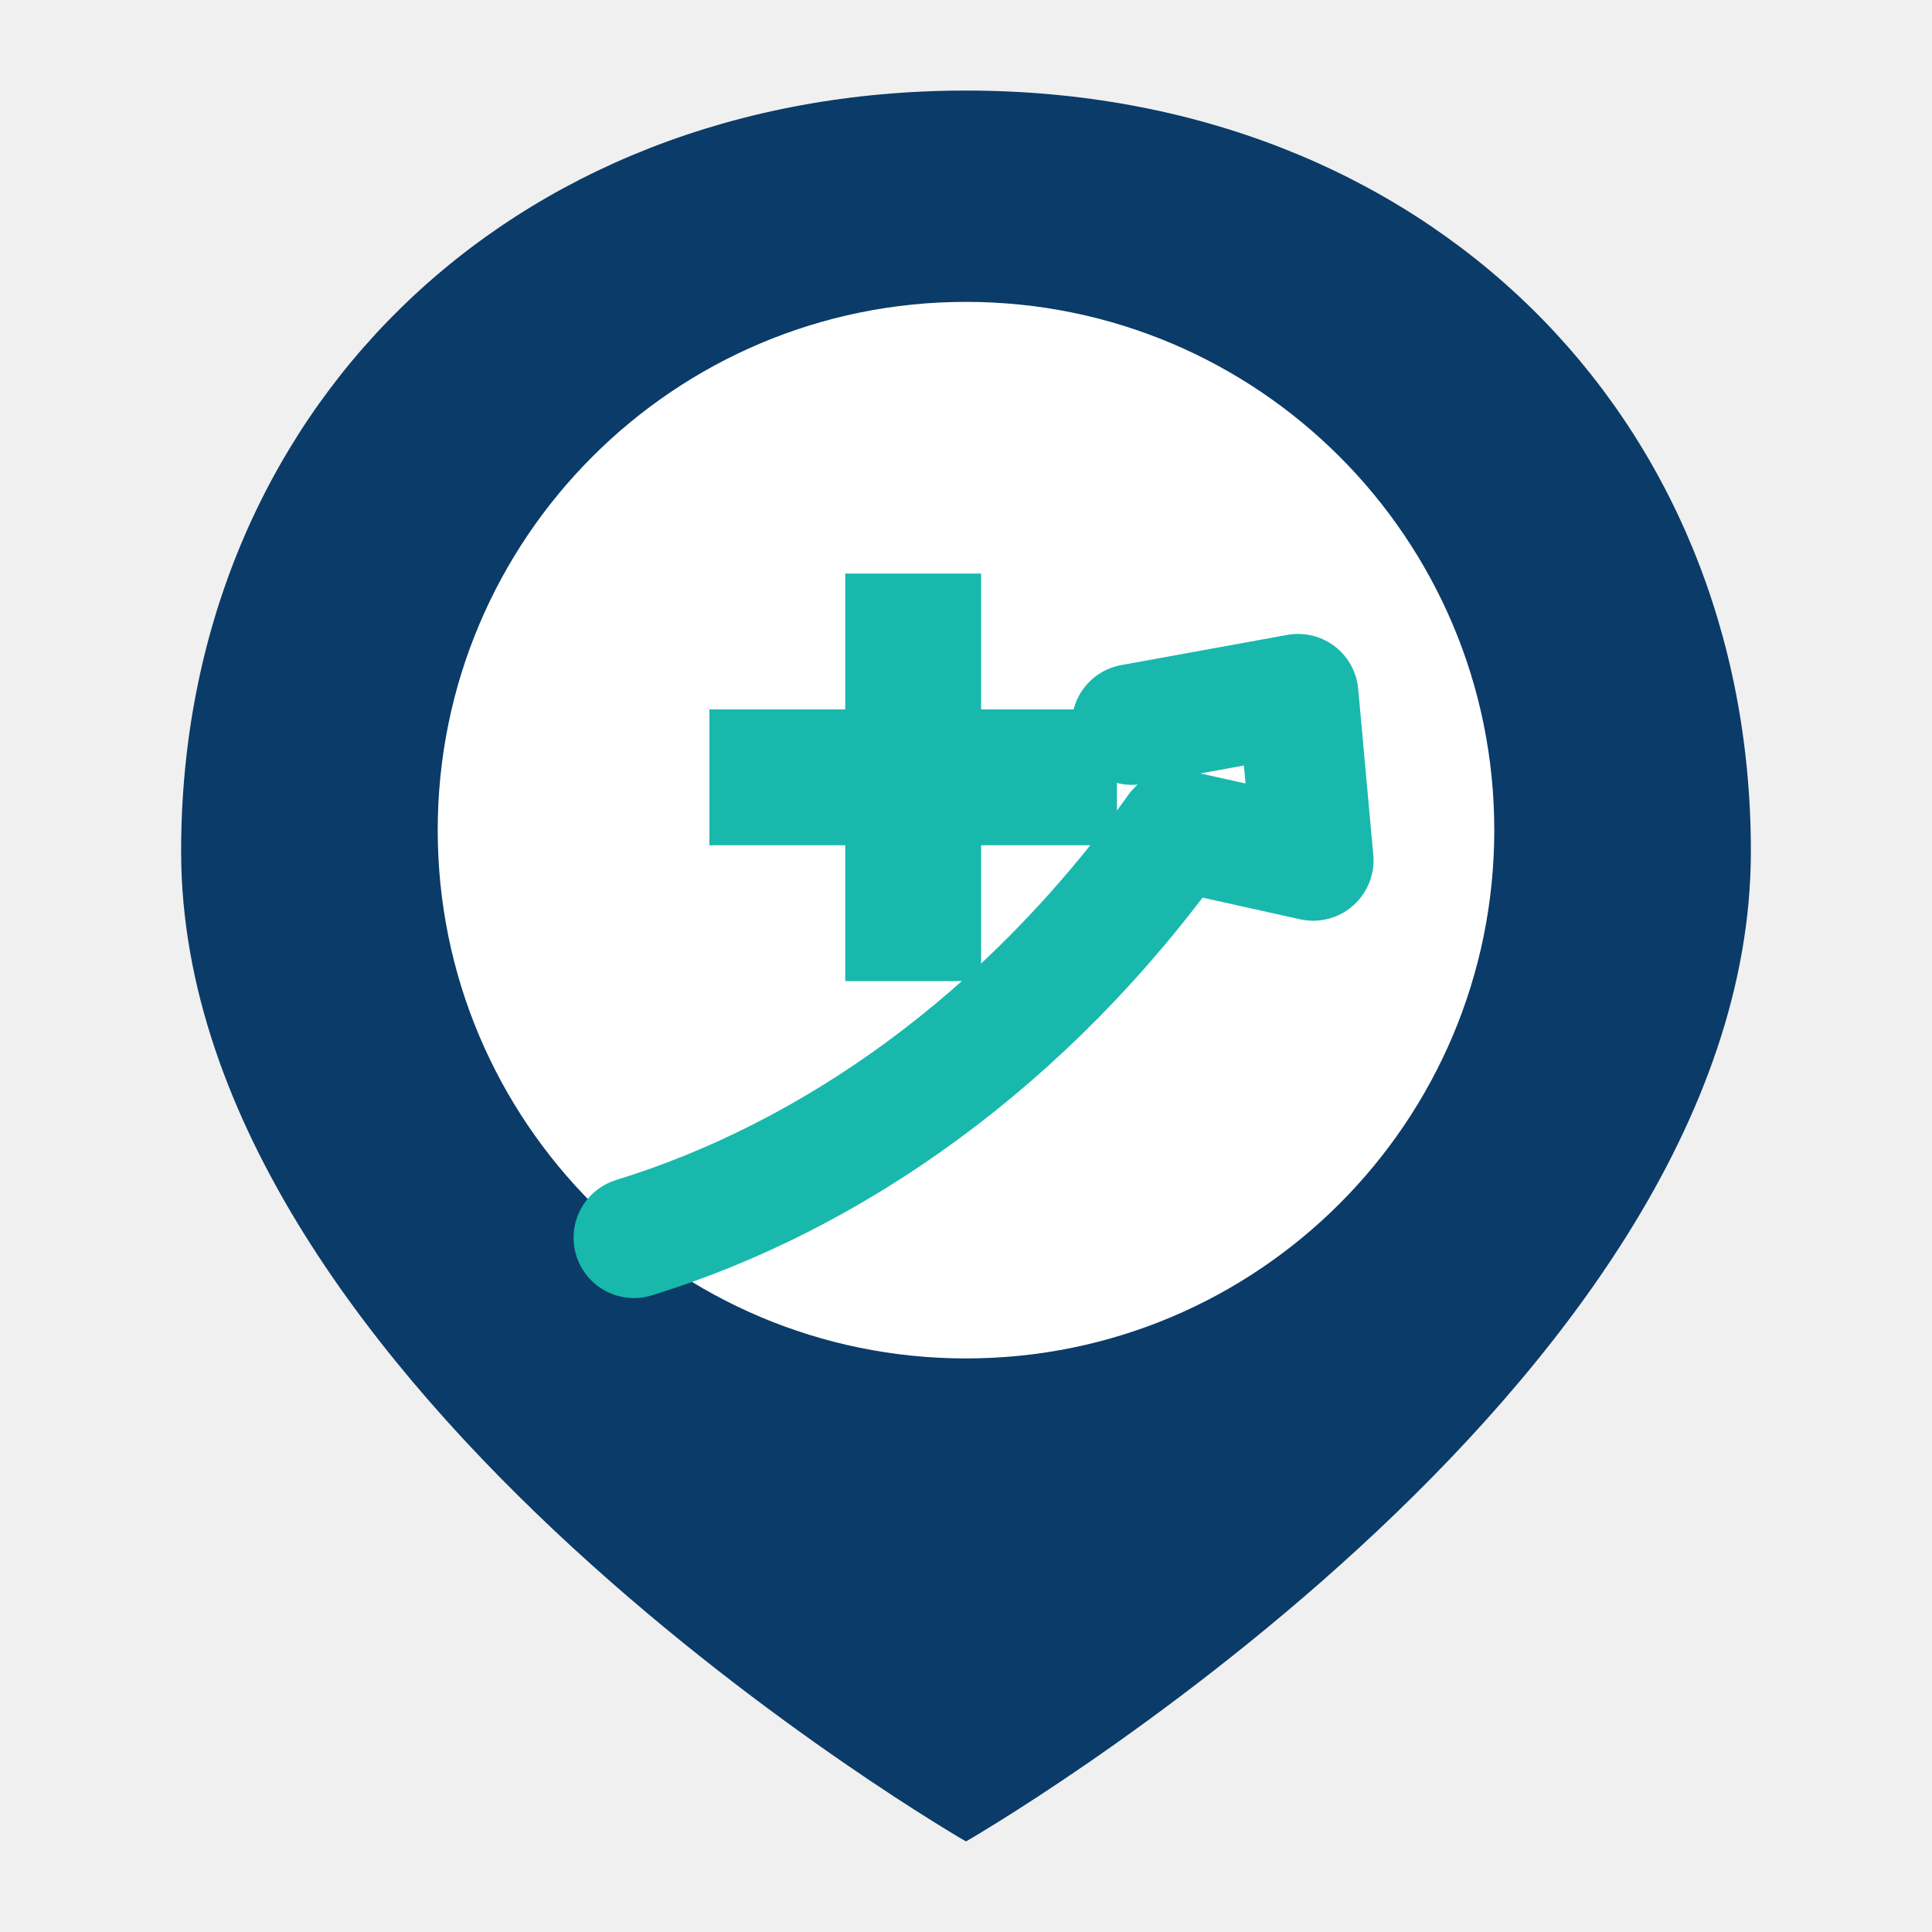
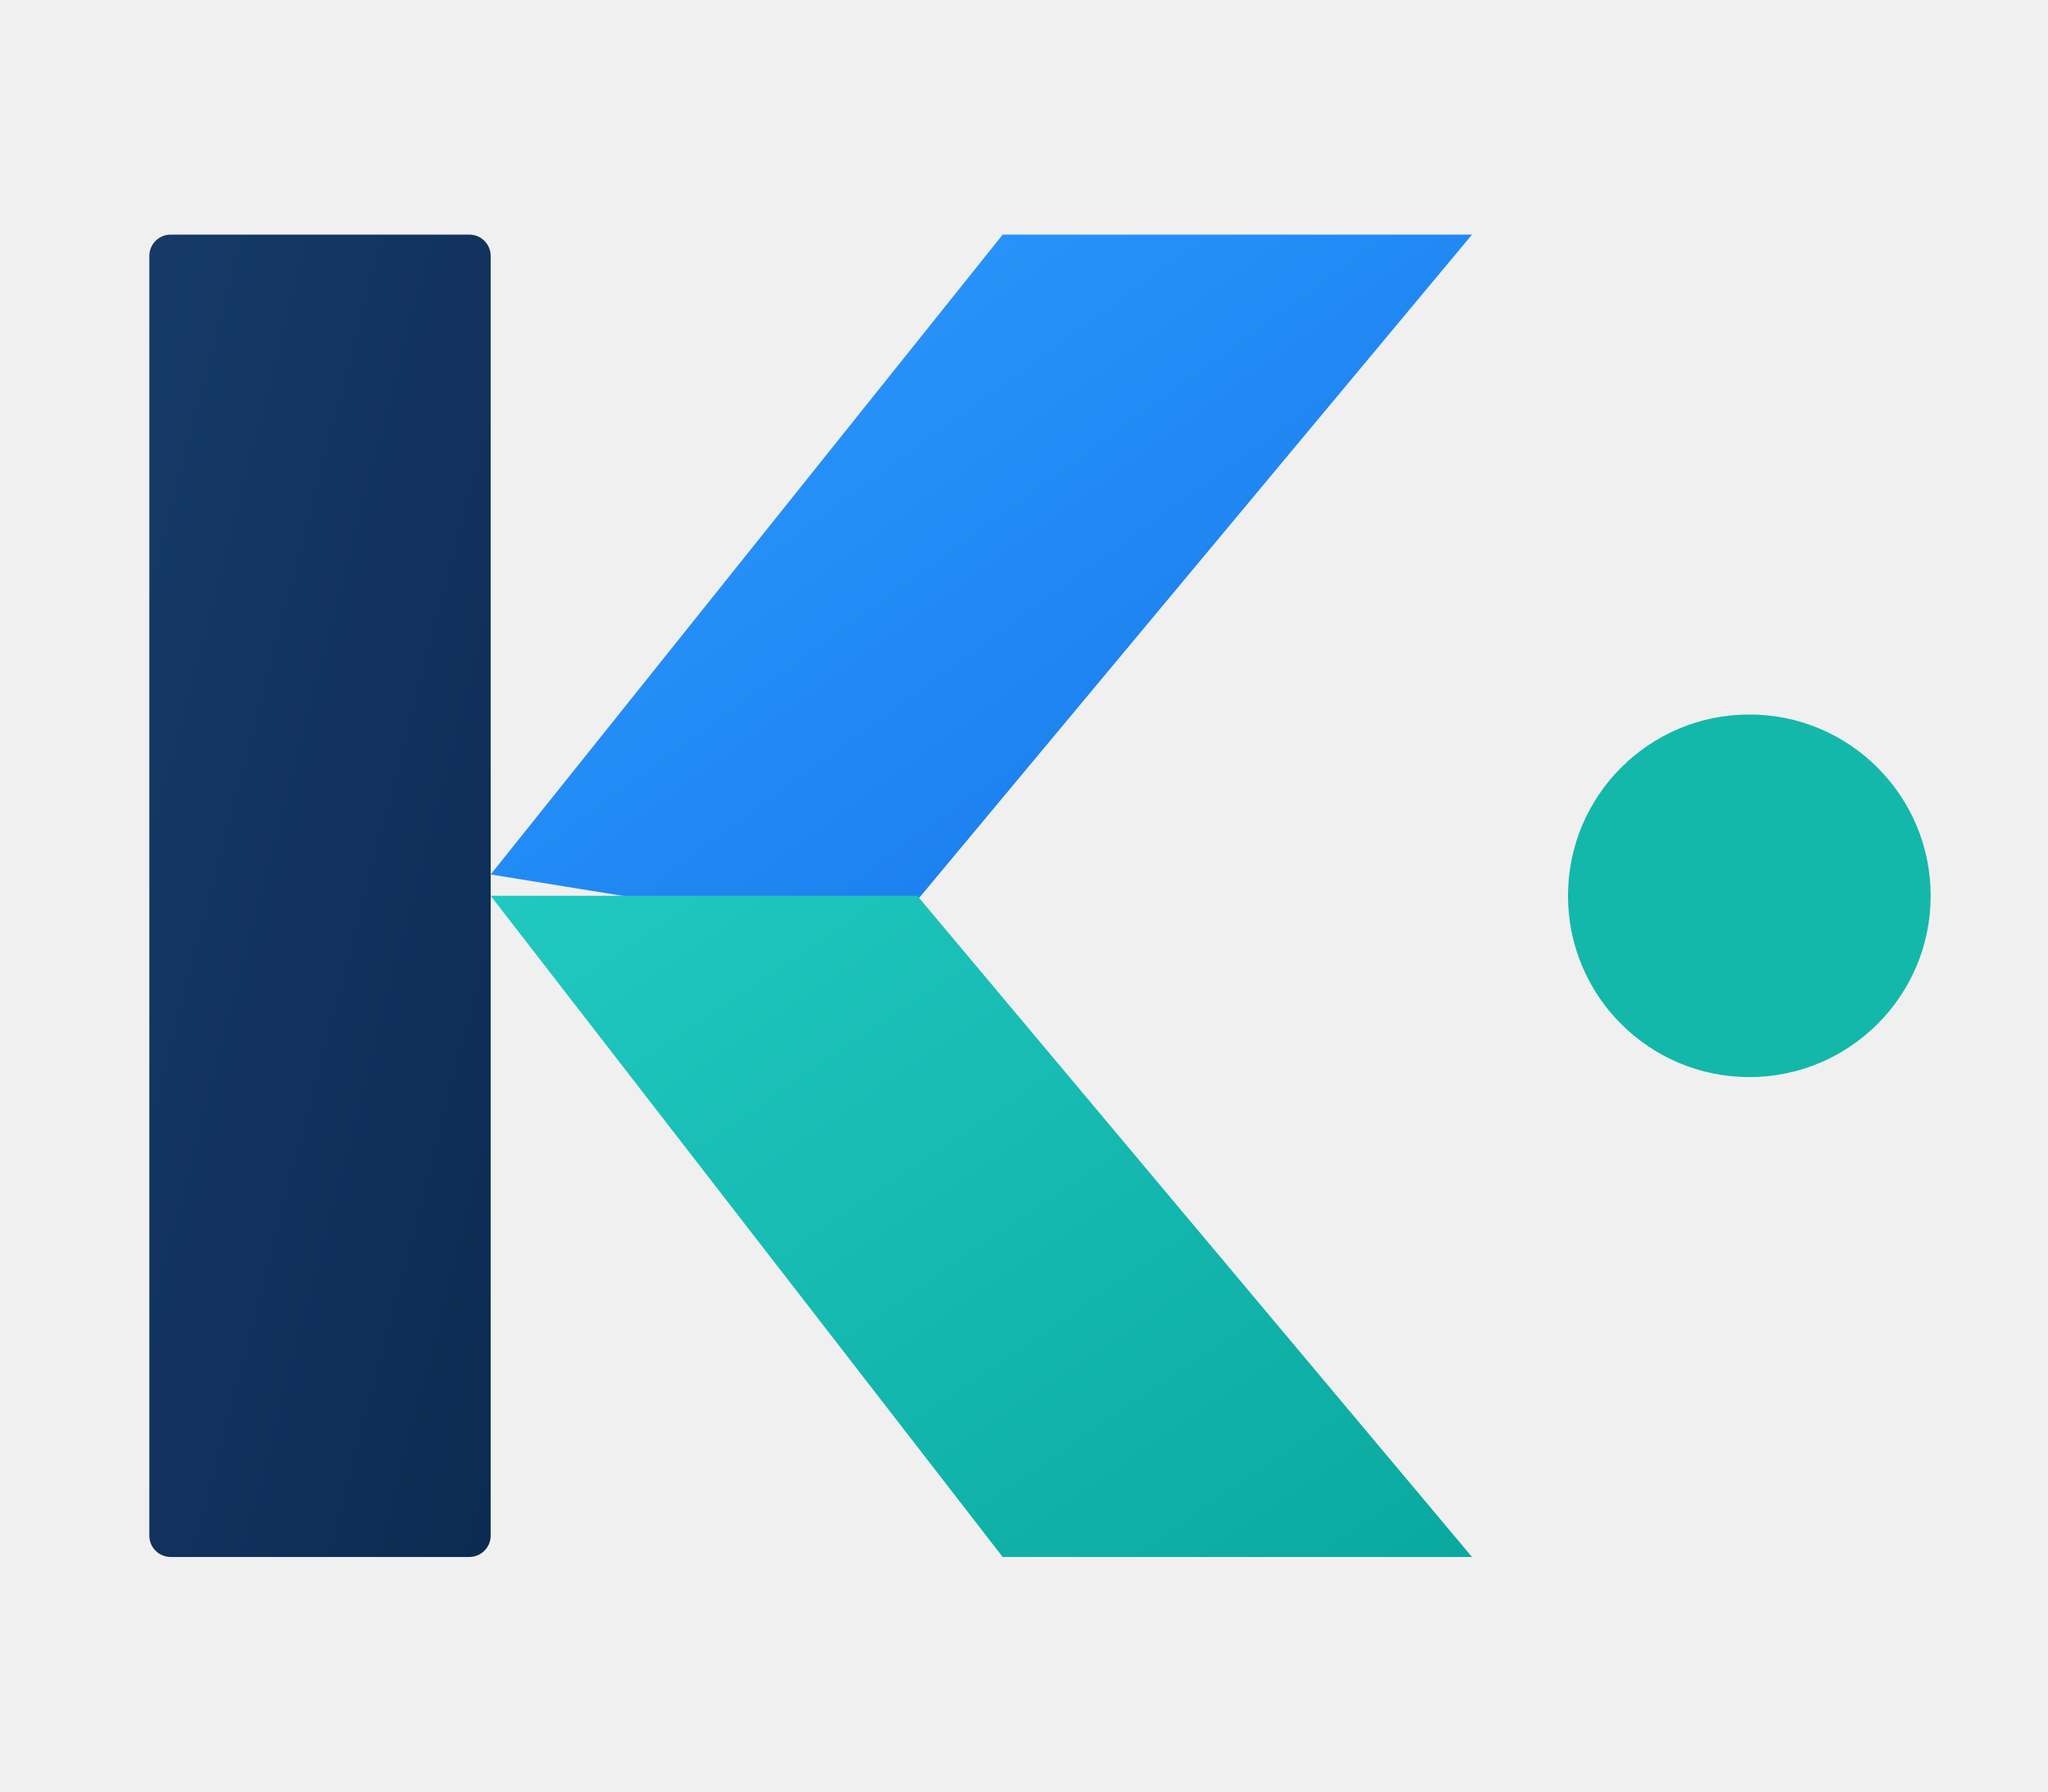
- <svg xmlns="http://www.w3.org/2000/svg" viewBox="0 0 128 128">
-   <path fill="#0B3B68" d="M64 6C33.6 6 12 27.5 12 56.4c0 35.7 52 65.6 52 65.6s52-29.9 52-65.6C116 27.5 94.4 6 64 6Z" />
-   <circle cx="64" cy="55" r="35" fill="#fff" />
-   <path fill="#18B8AD" d="M47 47h9V38h9v9h9v9h-9v9h-9v-9h-9z" />
-   <path fill="none" stroke="#18B8AD" stroke-width="8" stroke-linecap="round" stroke-linejoin="round" d="M42 82c13-4 26-13 36-27l9 2-1-11-11 2" />
+ <svg xmlns="http://www.w3.org/2000/svg" viewBox="0 0 192 168">
+   <defs>
+     <linearGradient id="b" x1="0" y1="0" x2="1" y2="1">
+       <stop offset="0" stop-color="#163A68" />
+       <stop offset="1" stop-color="#0B2B52" />
+     </linearGradient>
+     <linearGradient id="c" x1="0" y1="0" x2="1" y2="1">
+       <stop offset="0" stop-color="#2E9CFF" />
+       <stop offset="1" stop-color="#1576E8" />
+     </linearGradient>
+     <linearGradient id="t" x1="0" y1="0" x2="1" y2="1">
+       <stop offset="0" stop-color="#20C9C0" />
+       <stop offset="1" stop-color="#0AA99F" />
+     </linearGradient>
+   </defs>
+   <rect x="14" y="22" width="32" height="124" rx="2" fill="url(#b)" />
+   <path d="M46 82 L94 22 H138 L83 88 Z" fill="url(#c)" />
+   <path d="M46 84 L86 84 L138 146 H94 Z" fill="url(#t)" />
+   <circle cx="164" cy="84" r="17" fill="#13B8AA" />
</svg>
